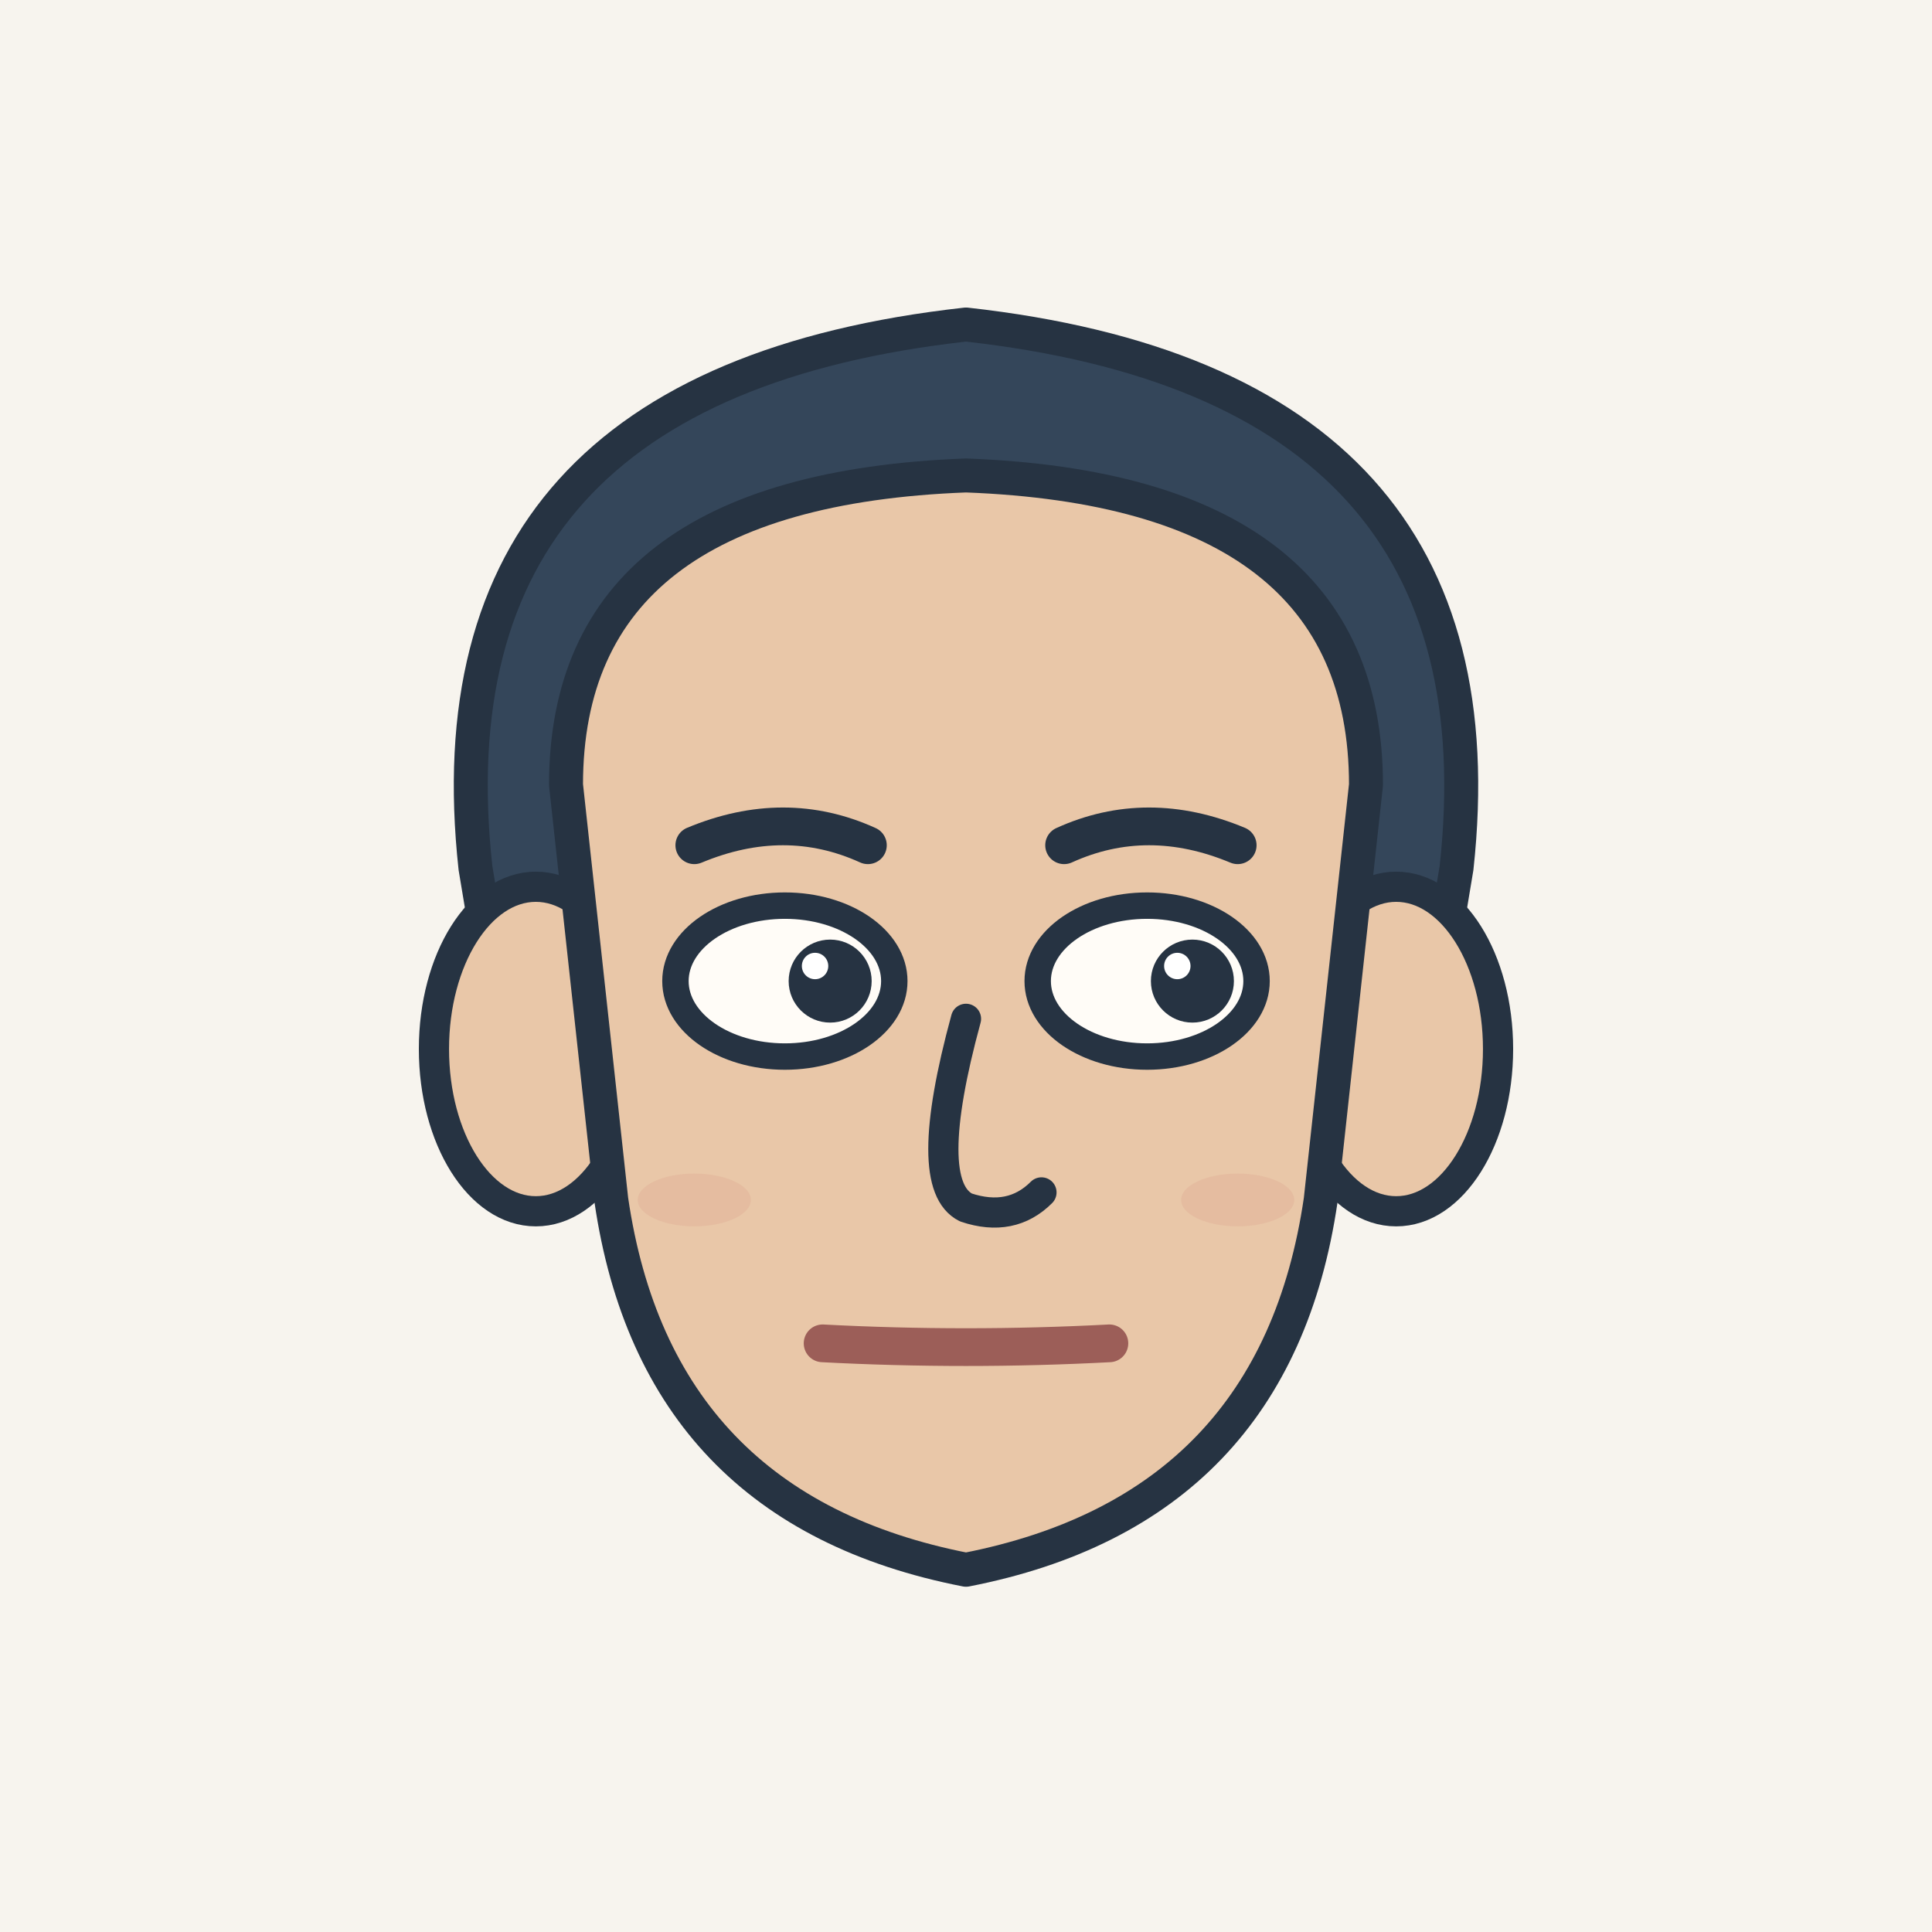
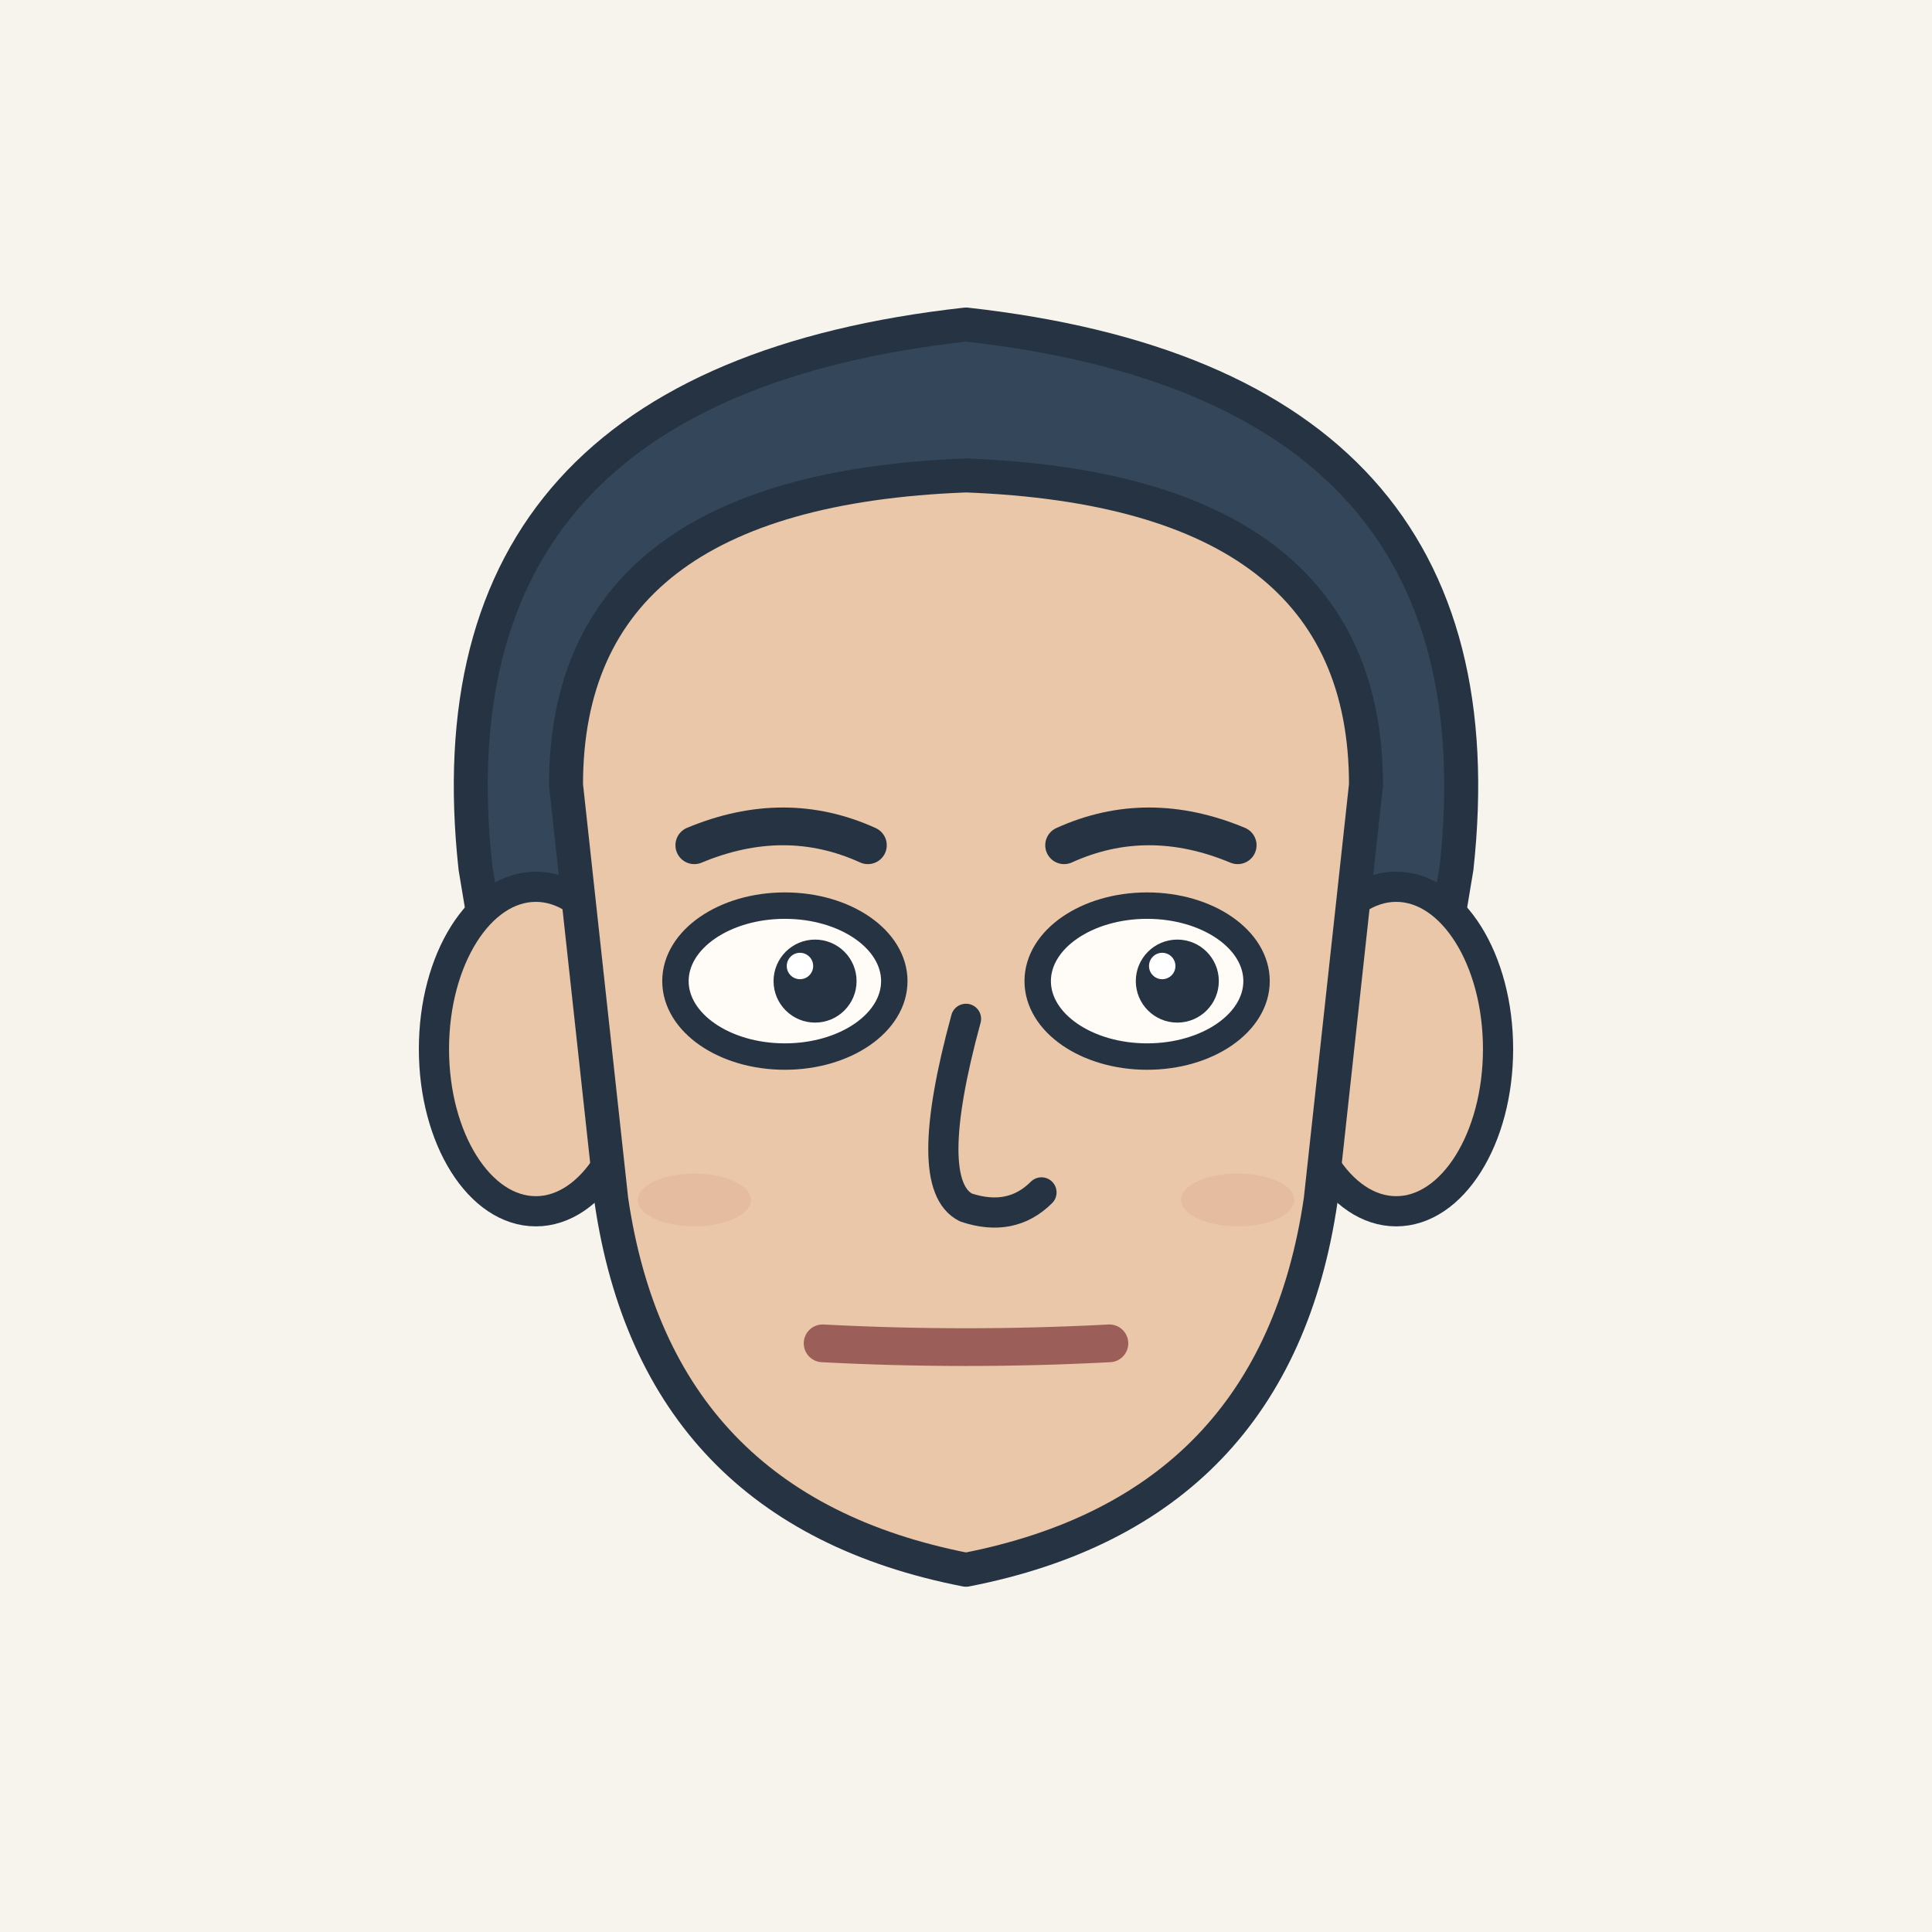
<svg xmlns="http://www.w3.org/2000/svg" width="512" height="512" viewBox="0 0 512 512">
  <rect width="512" height="512" fill="#F7F4EE" />
  <path d="M126 230 Q112 102 256 86 Q400 102 386 230 L374 302 Q356 258 344 224 Q256 184 168 224 Q156 258 138 302 Z" fill="#34465A" stroke="#263342" stroke-width="9" stroke-linejoin="round" />
  <ellipse cx="142" cy="278" rx="27" ry="43" fill="#E9C7A8" stroke="#263342" stroke-width="8" />
  <ellipse cx="370" cy="278" rx="27" ry="43" fill="#E9C7A8" stroke="#263342" stroke-width="8" />
  <path d="M150 208 Q150 130 256 126 Q362 130 362 208 L350 318 Q338 400 256 416 Q174 400 162 318 Z" fill="#E9C7A8" stroke="#263342" stroke-width="9" stroke-linejoin="round" />
  <path d="M184 224 Q208 214 230 224" fill="none" stroke="#263342" stroke-width="10" stroke-linecap="round" />
  <path d="M282 224 Q304 214 328 224" fill="none" stroke="#263342" stroke-width="10" stroke-linecap="round" />
  <ellipse cx="208" cy="260" rx="29" ry="20" fill="#FFFCF7" stroke="#263342" stroke-width="7" />
  <ellipse cx="304" cy="260" rx="29" ry="20" fill="#FFFCF7" stroke="#263342" stroke-width="7" />
-   <circle cx="220" cy="260" r="11" fill="#263342" />
-   <circle cx="316" cy="260" r="11" fill="#263342" />
-   <circle cx="216" cy="256" r="3.5" fill="#FFFFFF" />
-   <circle cx="312" cy="256" r="3.5" fill="#FFFFFF" />
+   <circle cx="216" cy="260" r="11" fill="#263342" />
+   <circle cx="312" cy="260" r="11" fill="#263342" />
+   <circle cx="212" cy="256" r="3.5" fill="#FFFFFF" />
+   <circle cx="308" cy="256" r="3.5" fill="#FFFFFF" />
  <path d="M256 270 Q244 314 256 320 Q268 324 276 316" fill="none" stroke="#263342" stroke-width="8" stroke-linecap="round" stroke-linejoin="round" />
  <path d="M218 356 Q256 358 294 356" fill="none" stroke="#9C5E58" stroke-width="10" stroke-linecap="round" />
  <ellipse cx="184" cy="318" rx="15" ry="7" fill="#D99C87" opacity=".24" />
  <ellipse cx="328" cy="318" rx="15" ry="7" fill="#D99C87" opacity=".24" />
</svg>
